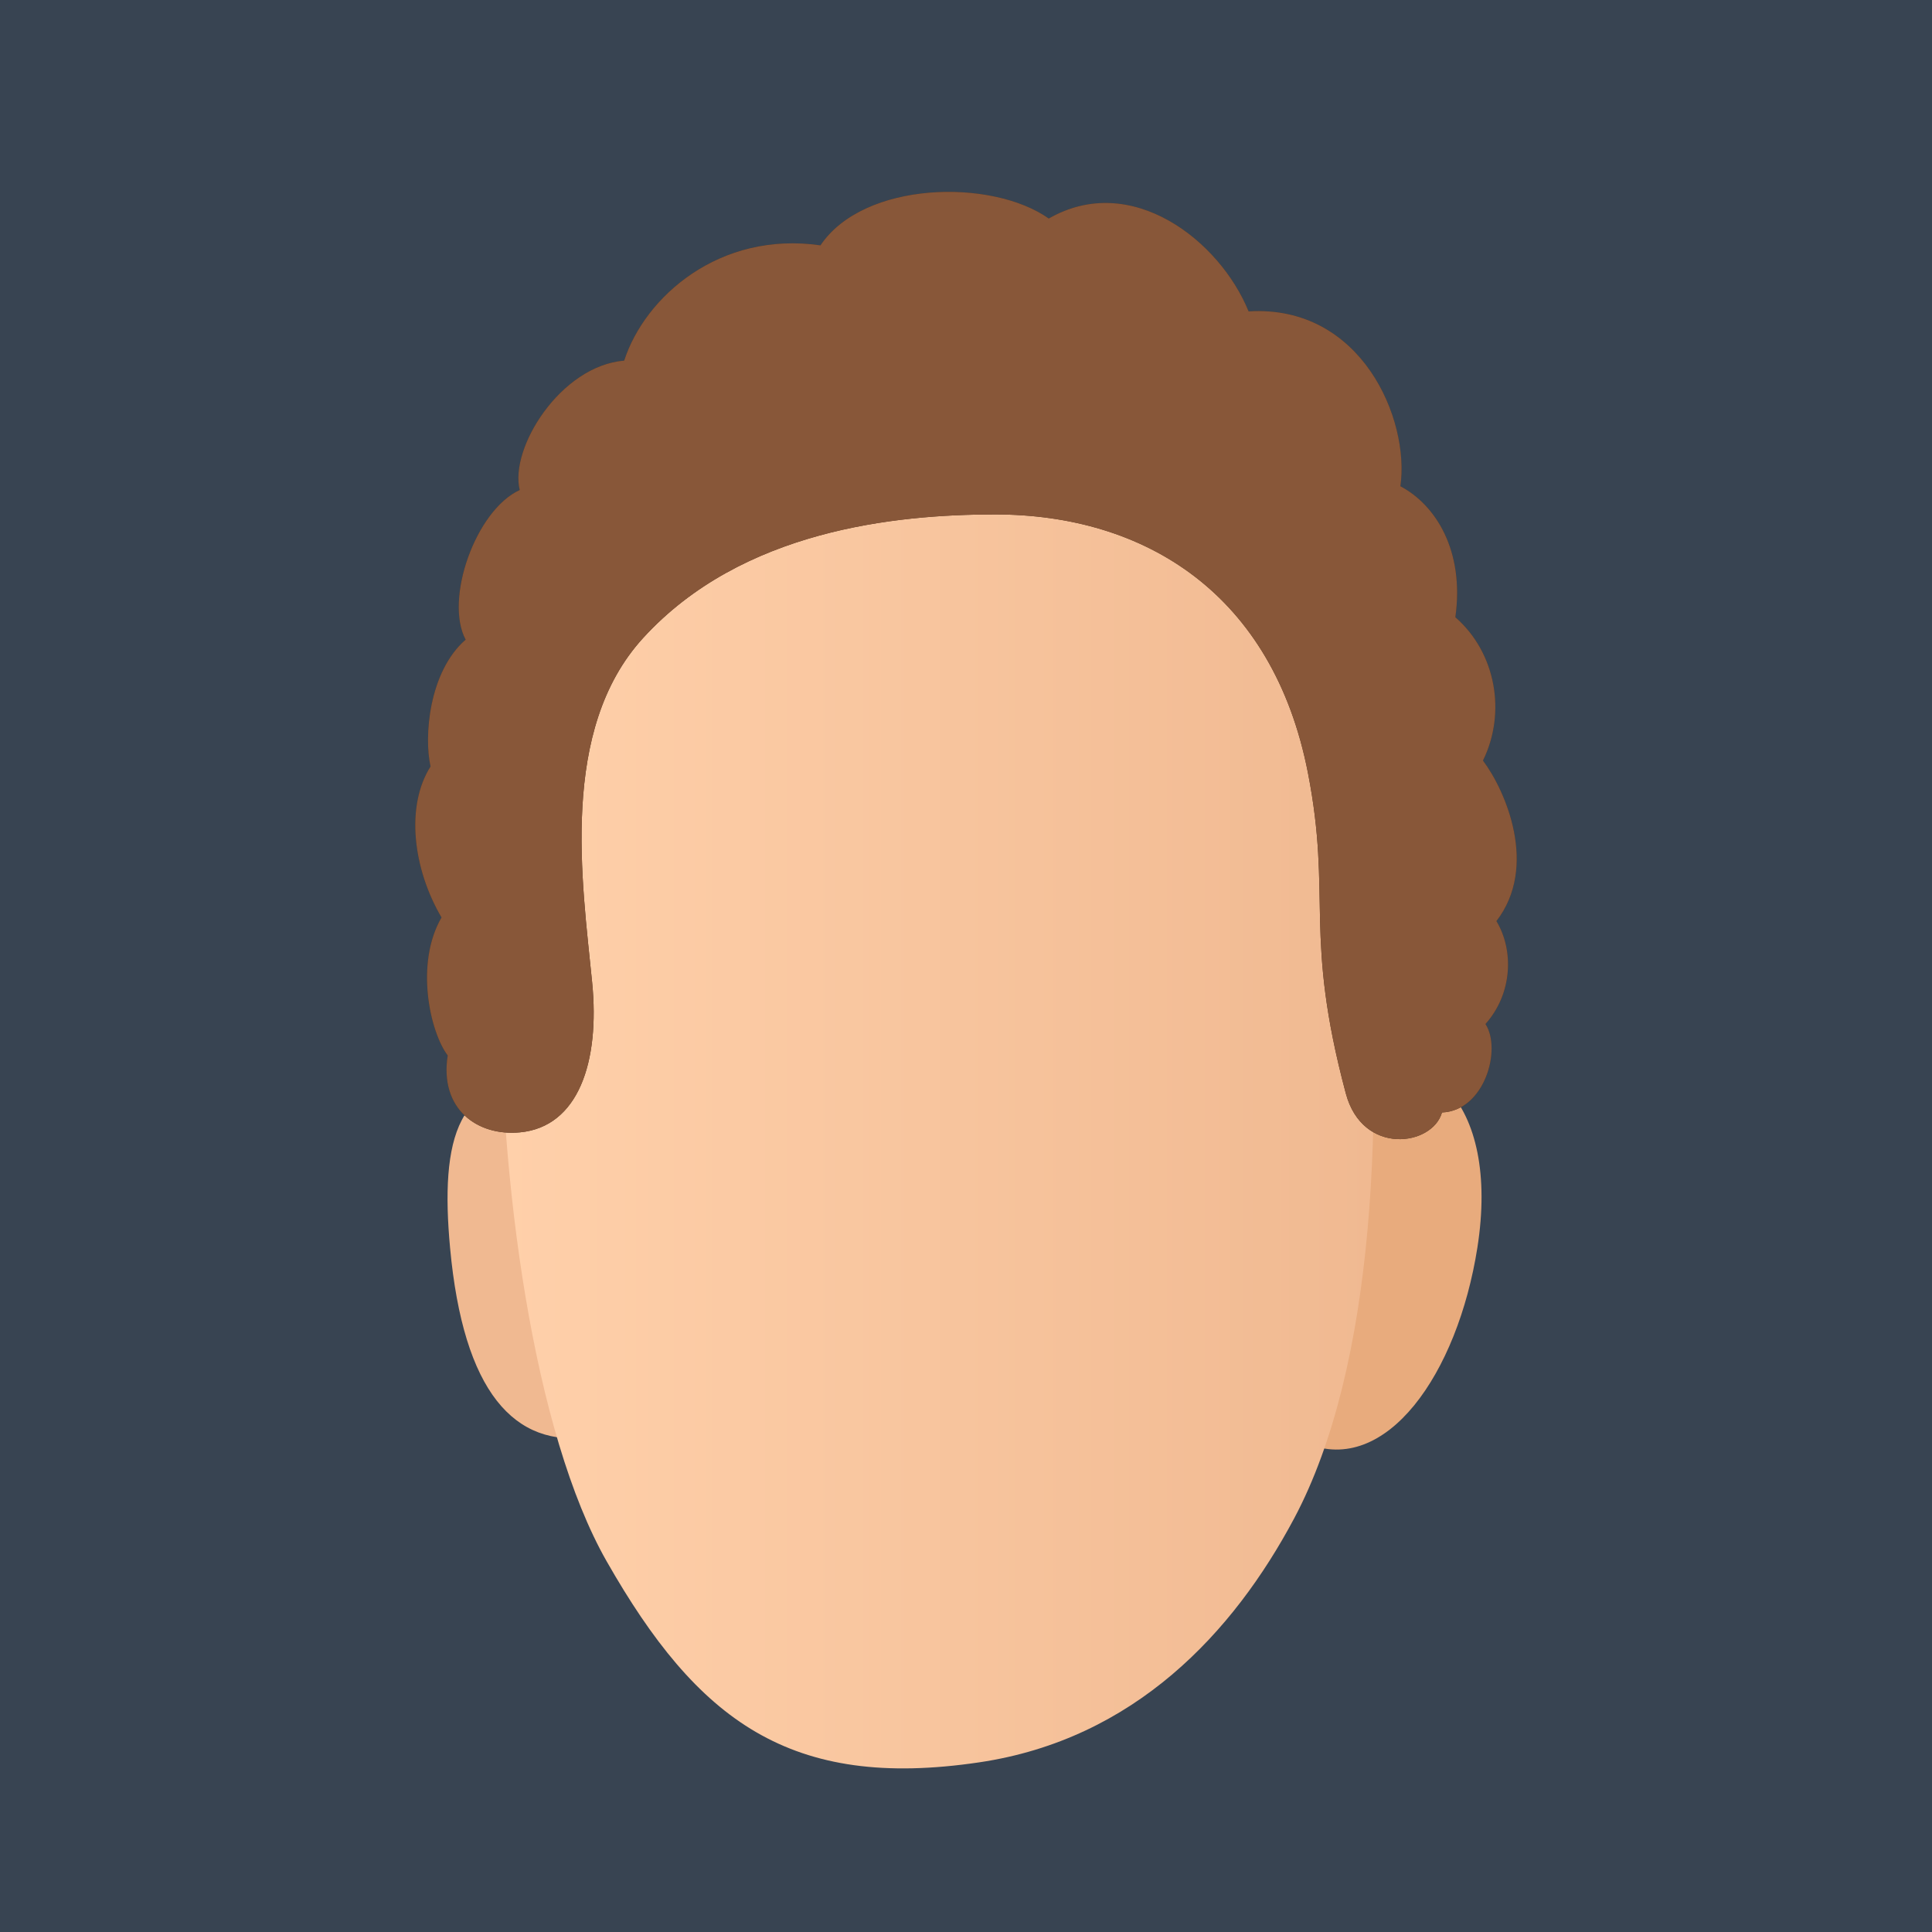
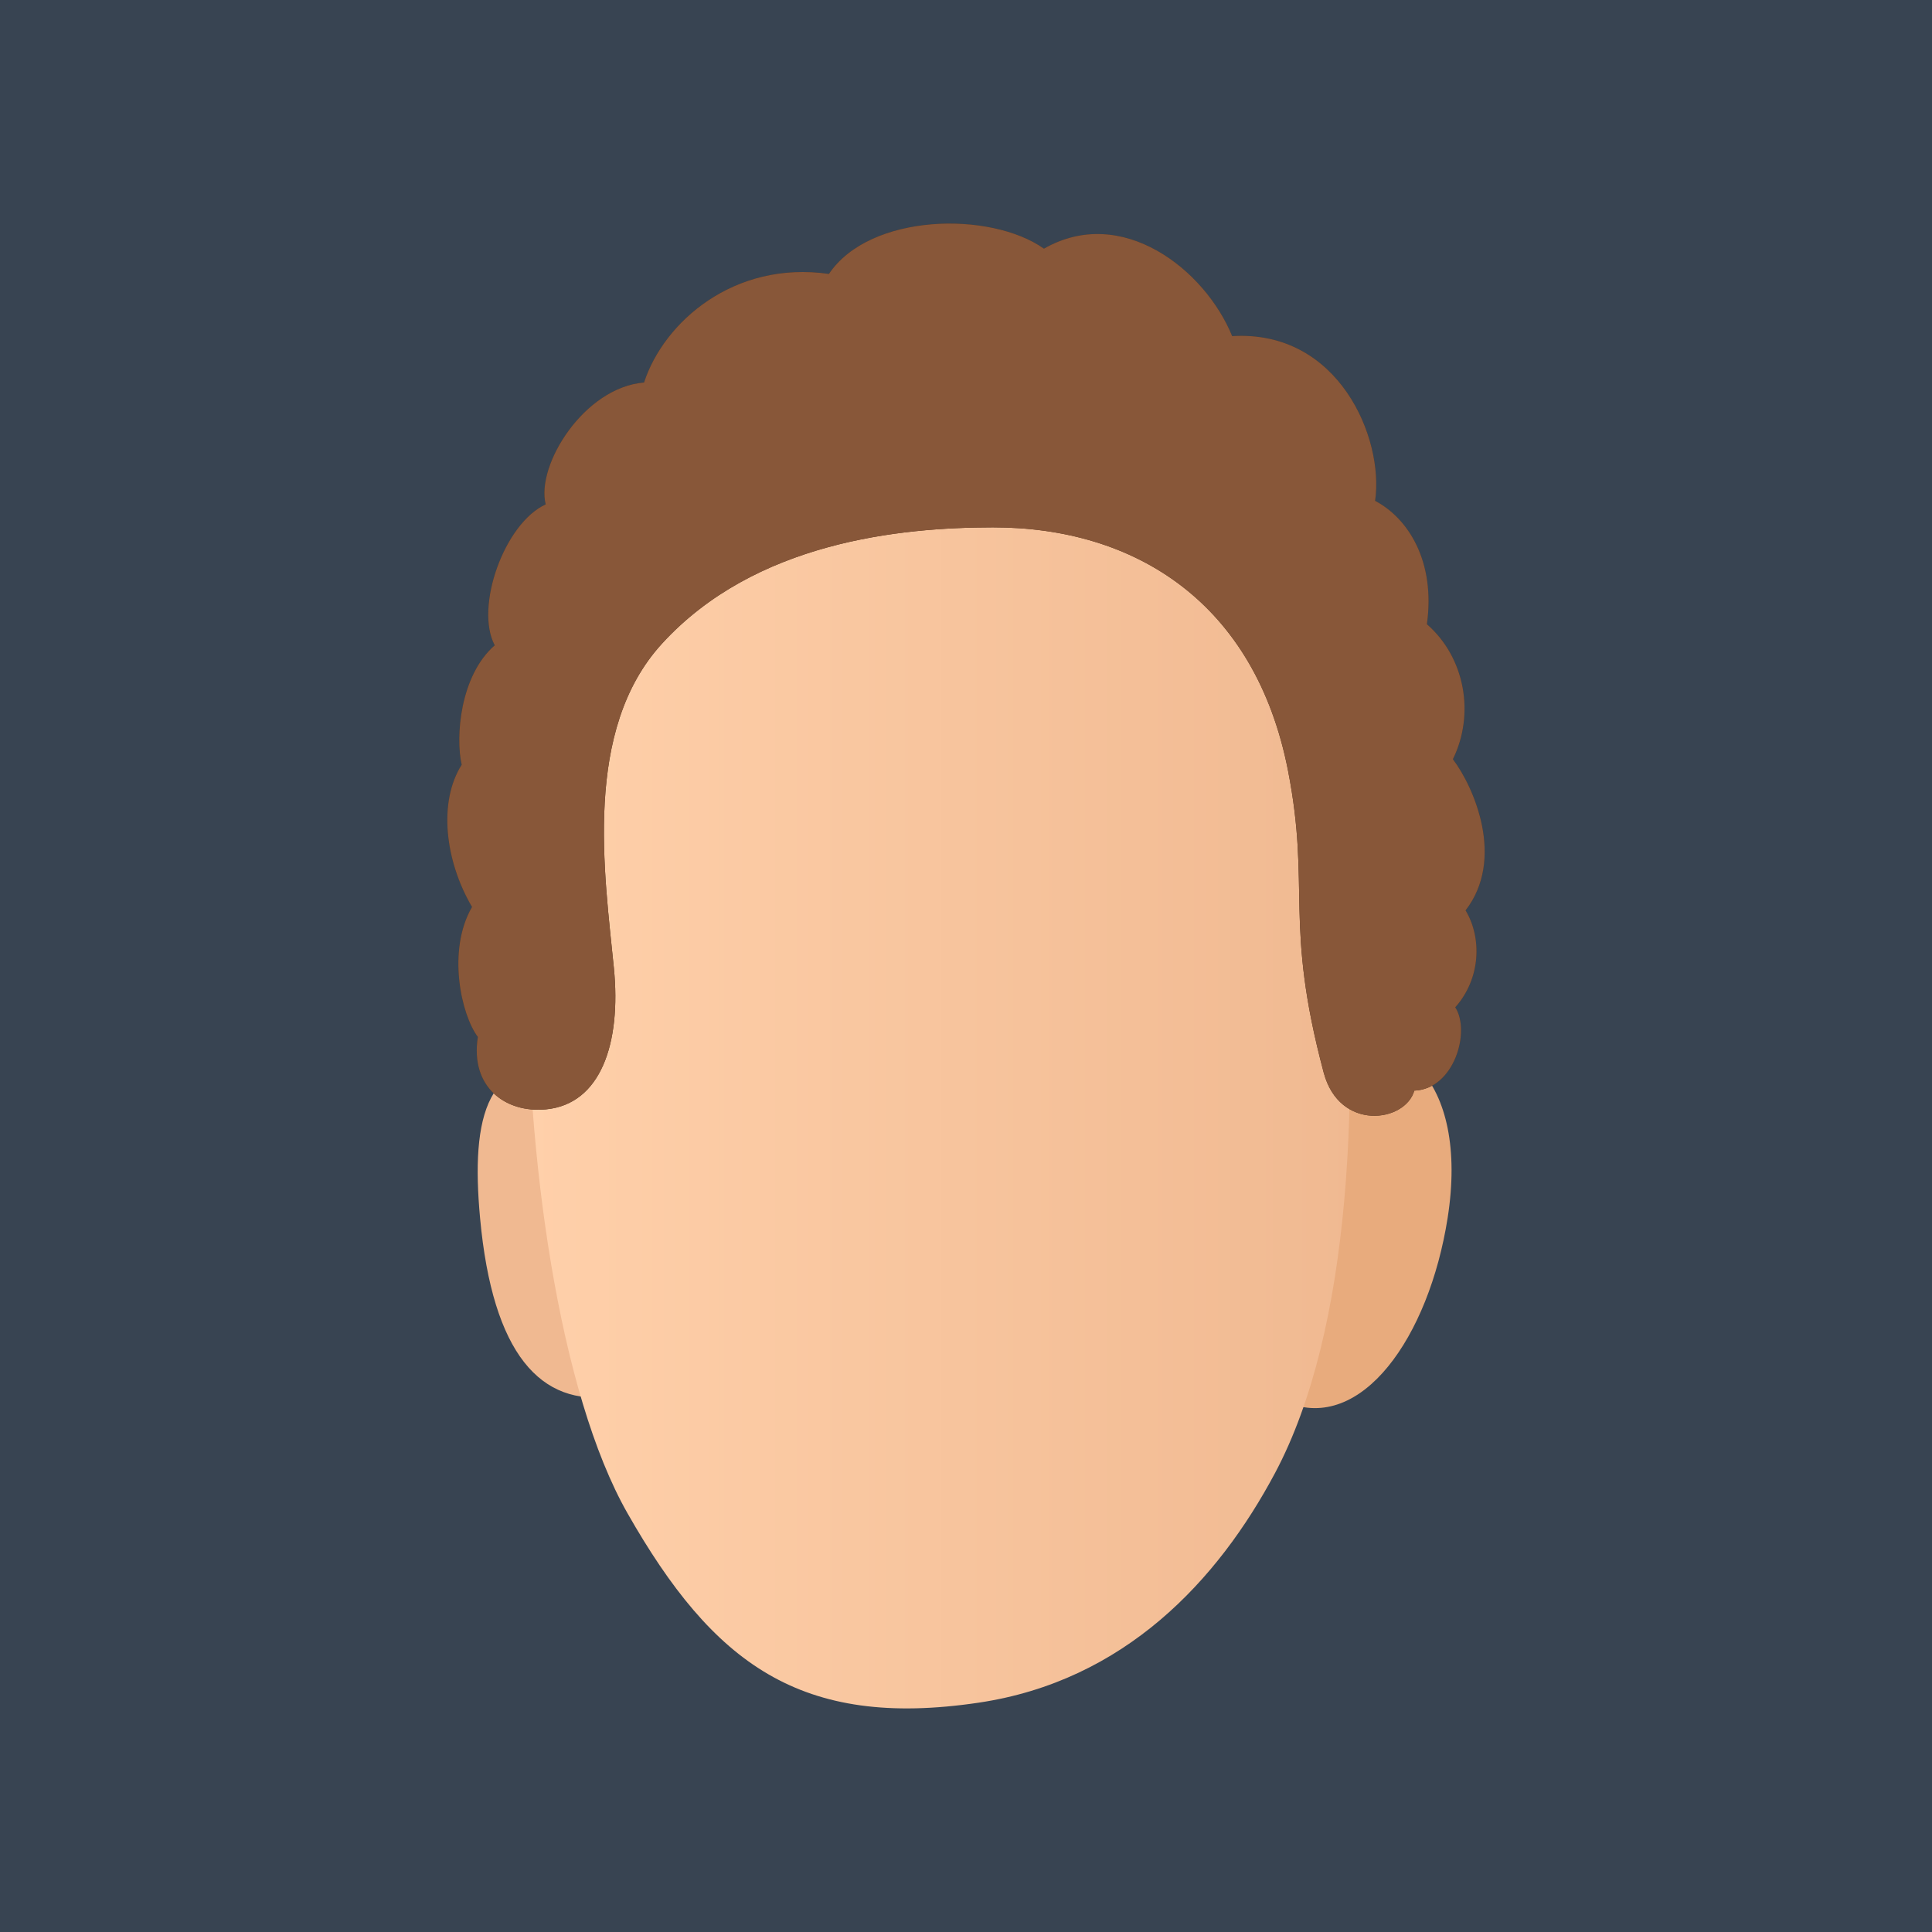
<svg xmlns="http://www.w3.org/2000/svg" width="100%" height="100%" viewBox="0 0 2048 2048" version="1.1" xml:space="preserve" style="fill-rule:evenodd;clip-rule:evenodd;stroke-linejoin:round;stroke-miterlimit:2;">
  <g id="Background-Dark" transform="matrix(1.77783,0,0,1.71649,-949.915,-764.003)">
    <g id="Circle" transform="matrix(0.685688,0,0,0.670139,421.286,323.541)">
      <ellipse cx="1004.84" cy="1071.6" rx="840.008" ry="890.21" style="fill:rgb(51,61,72);" />
    </g>
    <g id="Square" transform="matrix(1.89764,0,0,1.31142,-542.247,-177.122)">
      <rect x="567.314" y="474.462" width="607.052" height="909.801" style="fill:rgb(56,68,82);" />
    </g>
  </g>
-   <g id="Face-Padded" transform="matrix(0.983481,0,0,1.00813,16.9158,14.8619)">
+   <g id="Face-Padded" transform="matrix(0.926279,0,0,0.9495,75.49,59.428)">
    <g id="Skin">
      <g id="Right-Ear" transform="matrix(0.969096,0,0,1,29.5971,-8.0073)">
        <path d="M1404.58,1510.89C1493.08,1545.54 1572.79,1438.26 1594.89,1305.08C1620.28,1152.06 1538.03,1072.85 1422.78,1128.43C1331.22,1172.58 1318.46,1477.18 1404.58,1510.89Z" style="fill:rgb(232,171,125);" />
      </g>
      <g id="Left-Ear" transform="matrix(0.973381,0,0,1,30.9906,-1.92022)">
        <path d="M605.371,1498.1C519.946,1510.22 463.561,1450.68 448.872,1299.32C437.877,1186.03 455.656,1109.92 565.317,1132.35C699.979,1159.89 692.841,1485.7 605.371,1498.1Z" style="fill:rgb(240,185,145);" />
      </g>
      <g id="Face" transform="matrix(0.973381,0,0,1,21.1399,-22.2302)">
        <path d="M514.399,1024C512.601,1250.63 552.091,1515.37 632.356,1649.16C732.892,1816.73 835.484,1890.11 1045.01,1860.57C1216.94,1836.32 1326.4,1724.02 1393.64,1604.12C1483.16,1444.47 1495.15,1179.6 1470.92,927.527C1437.54,580.245 1361.18,422.407 1015.96,422.407C634.25,422.407 517.709,606.791 514.399,1024Z" style="fill:url(#_Linear1);" />
      </g>
    </g>
    <g id="Hair">
      <g id="Curls-Dark" transform="matrix(0.973381,0,0,1,35.0842,-5.97827)">
        <path d="M522.102,1181.9C475.003,1186.16 432.735,1157.49 442.058,1101.04C422.419,1076.38 405.576,1004.45 435.197,955.949C403.345,904.507 395.333,838.596 423.055,797.184C415.667,766.534 420.887,697.724 461.908,663.831C438.176,621.456 472.964,527.748 521.812,506.509C510.232,462.391 567.205,375.84 637.449,370.458C660.516,303.043 743.14,233.995 854.823,249.228C902.635,181.539 1044.36,178.613 1107.61,221.018C1199.17,171.192 1297.02,244.338 1328.89,318.674C1453.85,311.318 1507.67,432.33 1496.94,502.532C1535.66,521.897 1568.15,569.829 1557.83,640.26C1602.91,677.649 1614.41,740.674 1588.39,790.979C1613.42,822.471 1649.95,902.412 1603.28,959.765C1622.56,990.039 1621.45,1035.74 1591.16,1067.98C1609.41,1094.62 1590.15,1159.21 1543.03,1160.99C1532.48,1196.41 1455.07,1206.88 1436.54,1140.96C1389.43,973.394 1421.57,935.077 1394.57,803.794C1356,616.254 1215.01,532.036 1047.51,532.152C938.58,532.228 768.048,548.294 658.523,661.977C565.415,758.62 590.949,918.346 601.963,1024C610.743,1108.21 586.55,1176.08 522.102,1181.9Z" style="fill:rgb(80,53,32);" />
      </g>
      <g id="Curls-Light" transform="matrix(0.973381,0,0,1,35.0842,-5.97827)">
        <path d="M522.102,1181.9C475.003,1186.16 432.735,1157.49 442.058,1101.04C422.419,1076.38 405.576,1004.45 435.197,955.949C403.345,904.507 395.333,838.596 423.055,797.184C415.667,766.534 420.887,697.724 461.908,663.831C438.176,621.456 472.964,527.748 521.812,506.509C510.232,462.391 567.205,375.84 637.449,370.458C660.516,303.043 743.14,233.995 854.823,249.228C902.635,181.539 1044.36,178.613 1107.61,221.018C1199.17,171.192 1297.02,244.338 1328.89,318.674C1453.85,311.318 1507.67,432.33 1496.94,502.532C1535.66,521.897 1568.15,569.829 1557.83,640.26C1602.91,677.649 1614.41,740.674 1588.39,790.979C1613.42,822.471 1649.95,902.412 1603.28,959.765C1622.56,990.039 1621.45,1035.74 1591.16,1067.98C1609.41,1094.62 1590.15,1159.21 1543.03,1160.99C1532.48,1196.41 1455.07,1206.88 1436.54,1140.96C1389.43,973.394 1421.57,935.077 1394.57,803.794C1356,616.254 1215.01,532.036 1047.51,532.152C938.58,532.228 768.048,548.294 658.523,661.977C565.415,758.62 590.949,918.346 601.963,1024C610.743,1108.21 586.55,1176.08 522.102,1181.9Z" style="fill:rgb(136,87,57);" />
      </g>
    </g>
  </g>
  <defs>
    <linearGradient id="_Linear1" x1="0" y1="0" x2="1" y2="0" gradientUnits="userSpaceOnUse" gradientTransform="matrix(973.014,0,0,1444.54,514.34,1144.68)">
      <stop offset="0" style="stop-color:rgb(255,208,170);stop-opacity:1" />
      <stop offset="1" style="stop-color:rgb(240,185,145);stop-opacity:1" />
    </linearGradient>
  </defs>
</svg>
